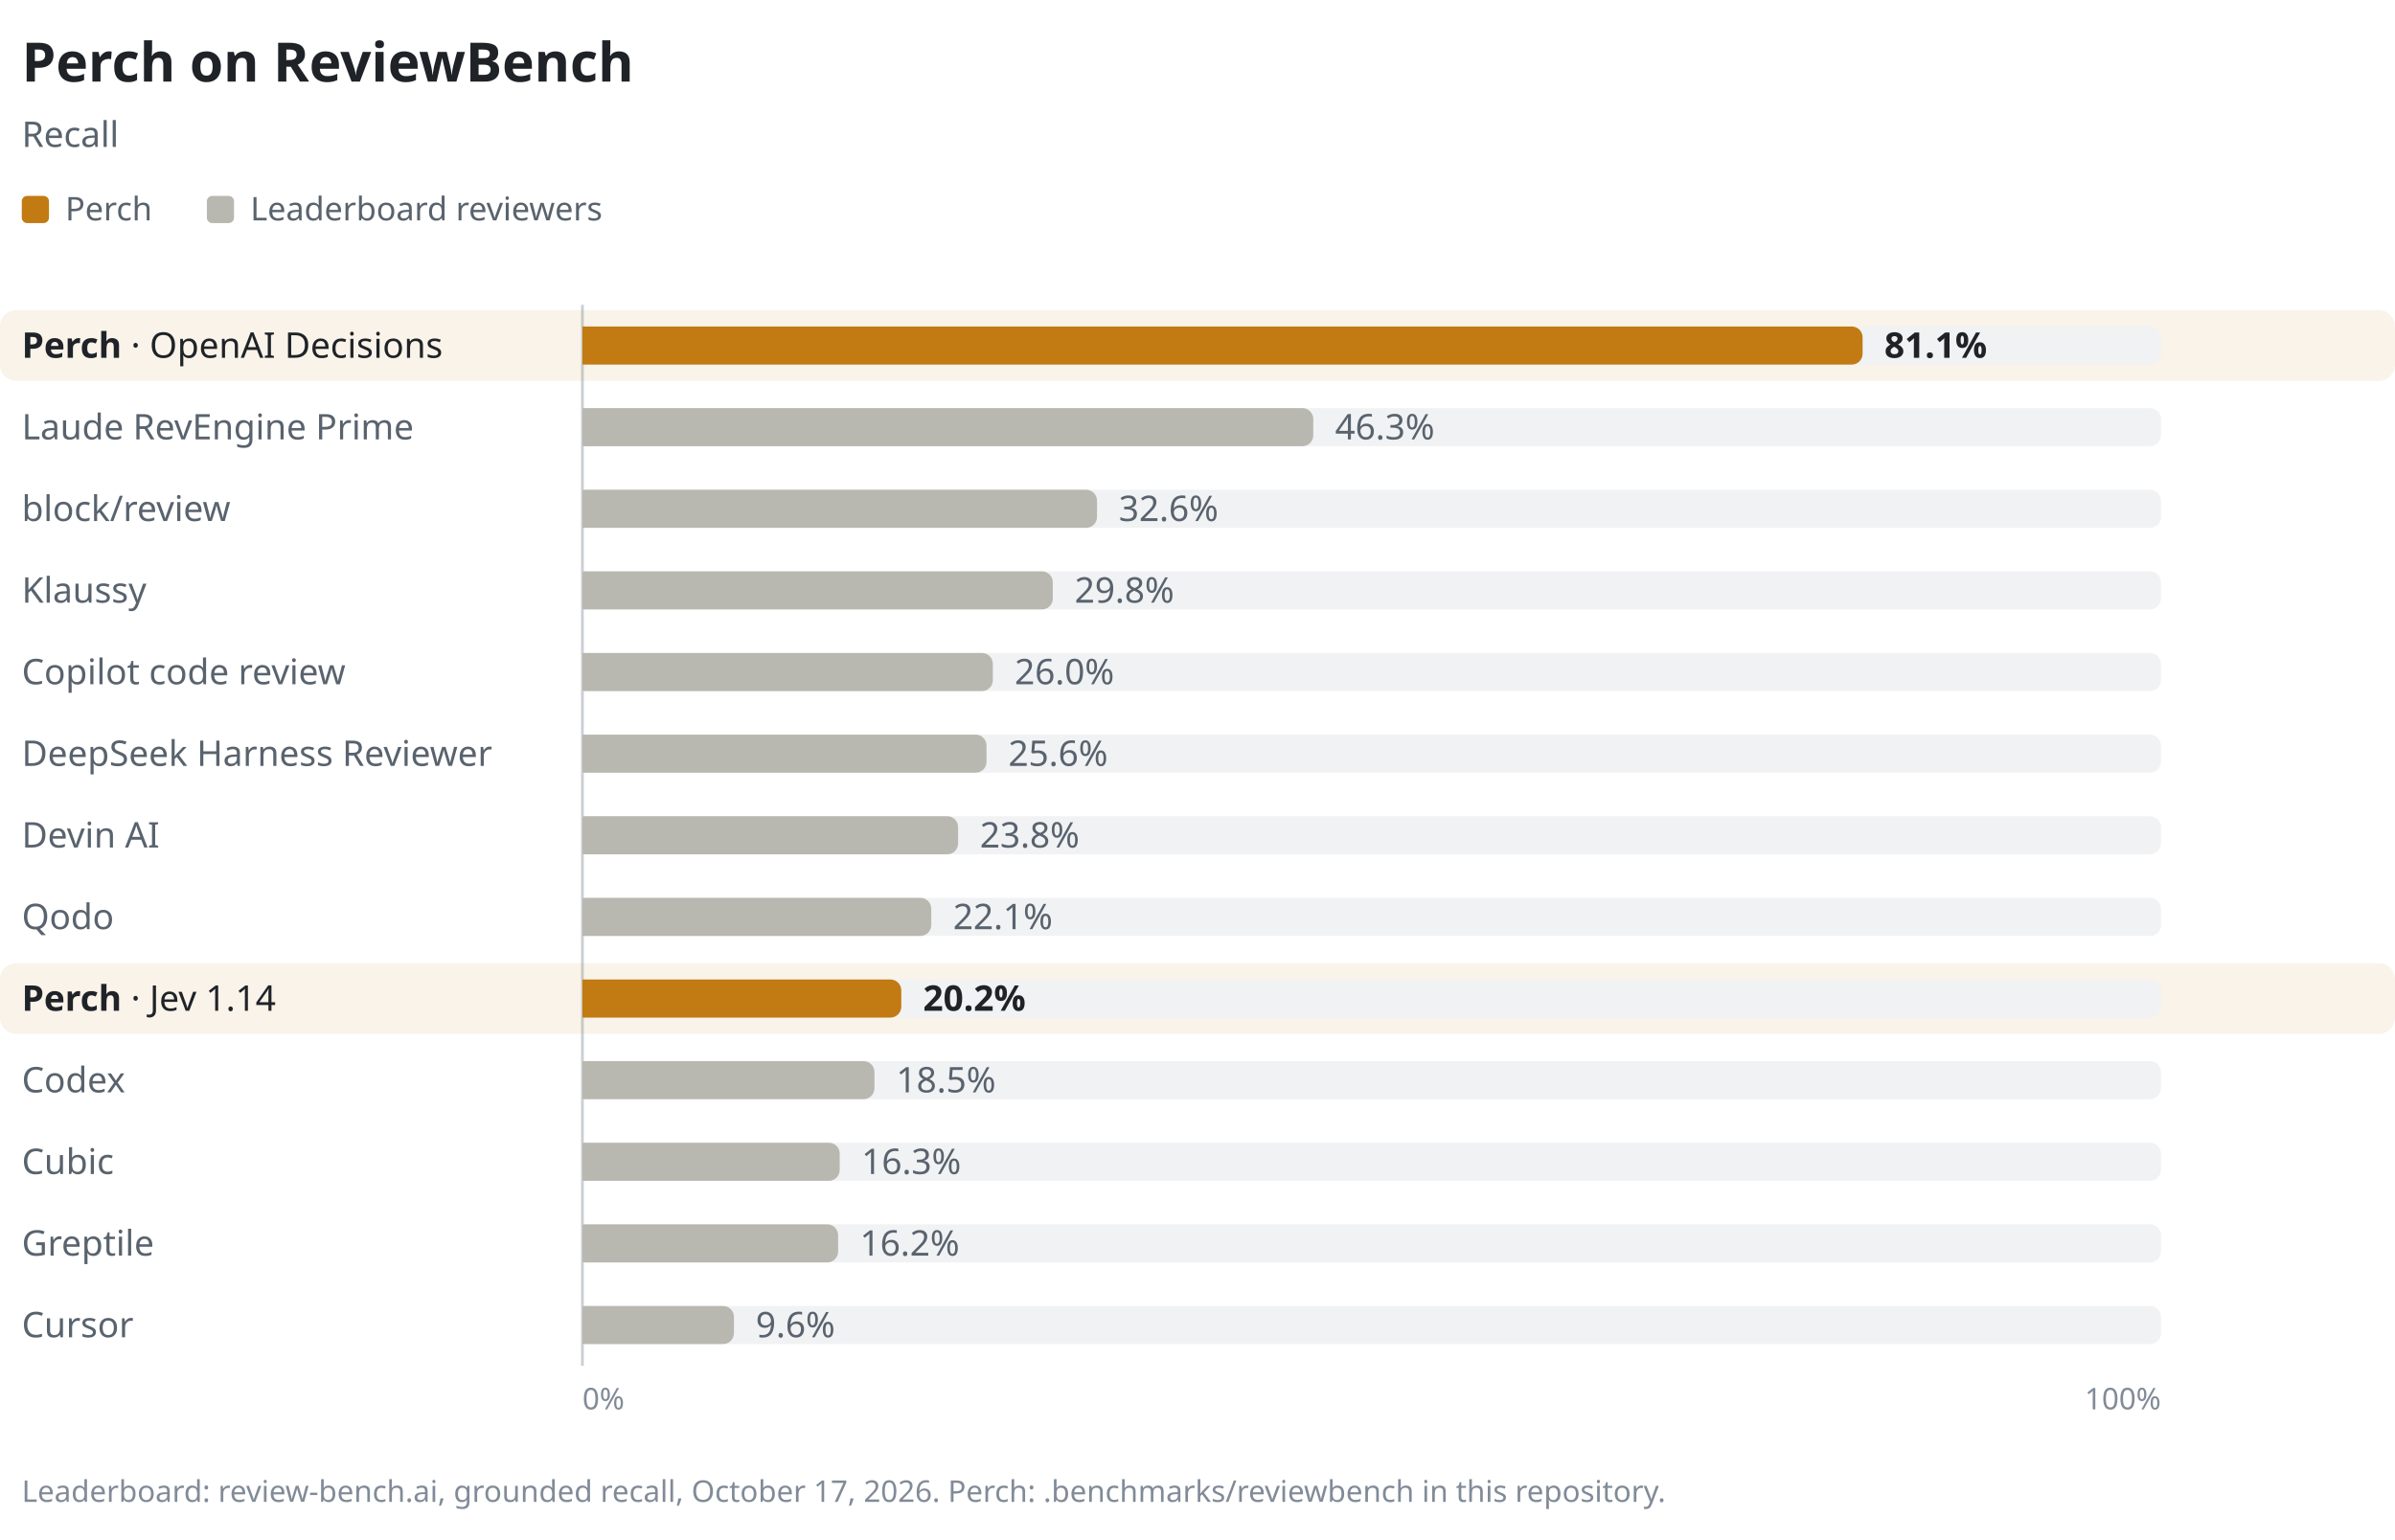
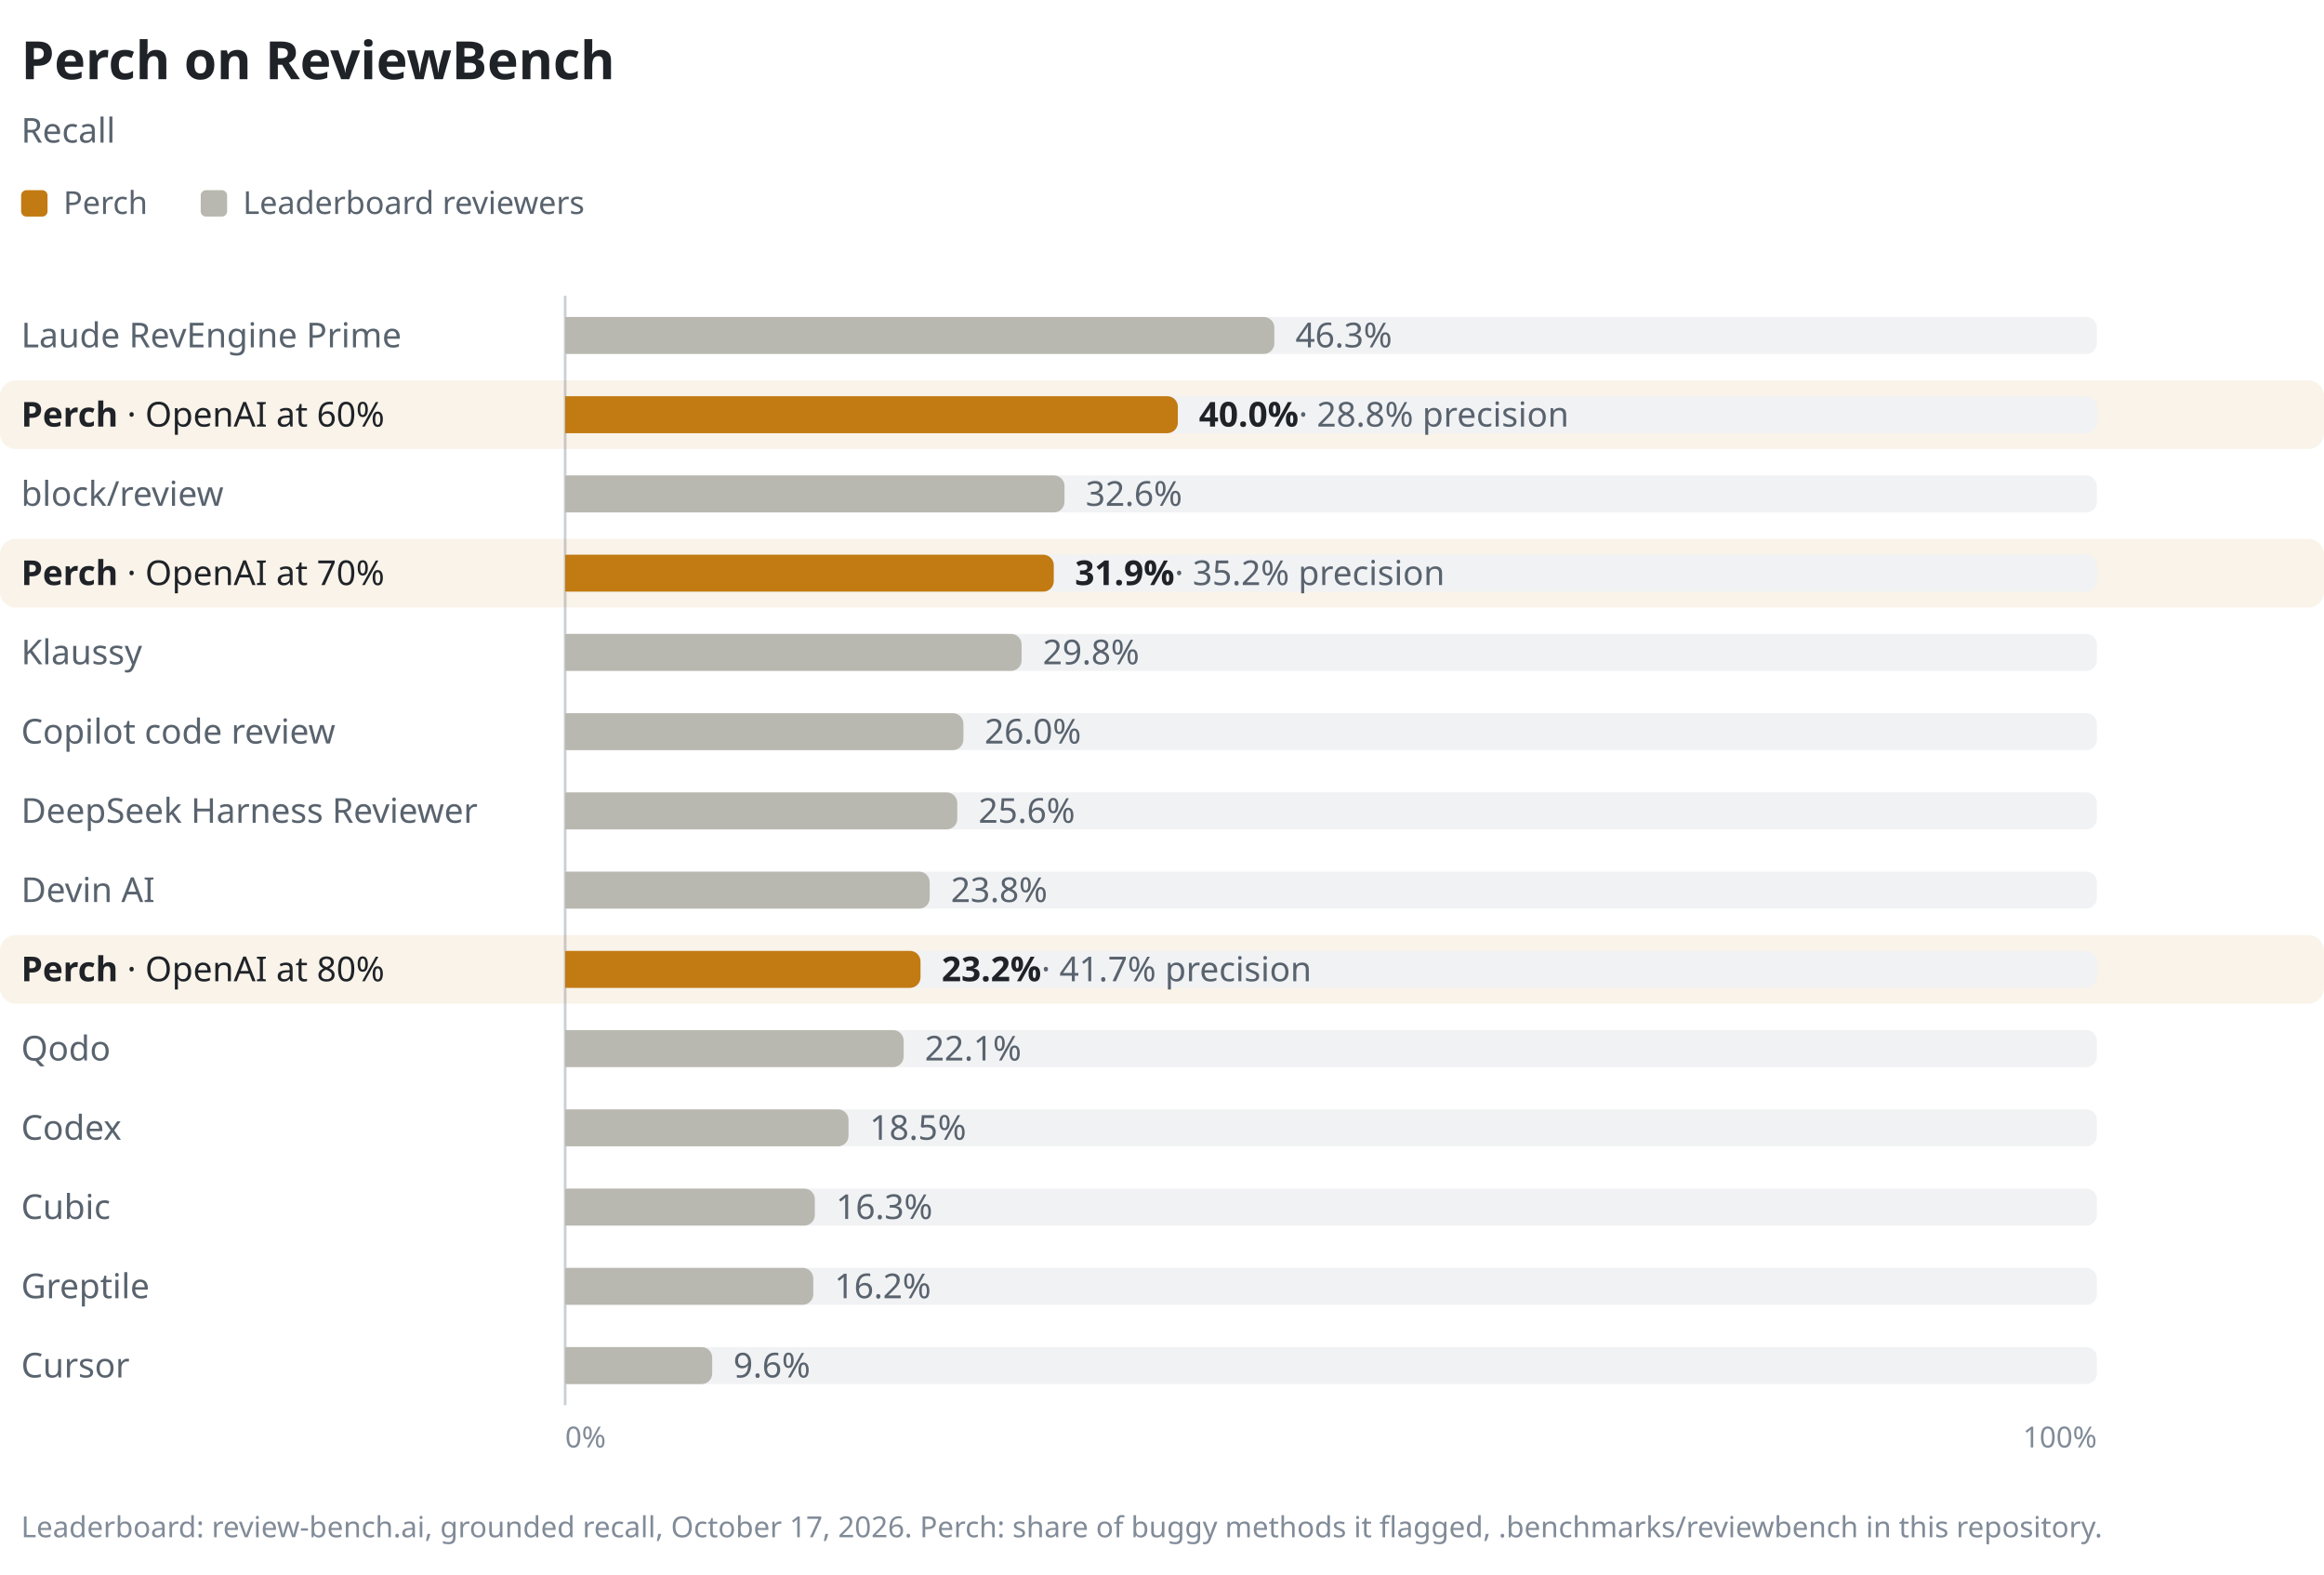
- <svg xmlns="http://www.w3.org/2000/svg" width="880" height="566" viewBox="0 0 880 566" role="img" aria-labelledby="title desc">
+ <svg xmlns="http://www.w3.org/2000/svg" width="880" height="596" viewBox="0 0 880 596" role="img" aria-labelledby="title desc">
  <style>text{font-family:-apple-system, BlinkMacSystemFont, 'Segoe UI', 'Noto Sans', Helvetica, Arial, sans-serif}.n{font-variant-numeric:tabular-nums}</style>
  <text x="8" y="30" font-size="20" font-weight="600" fill="#1f2328">Perch on ReviewBench</text>
  <text x="8" y="54" font-size="13" fill="#59636e">Recall</text>
  <rect x="8" y="72" width="10" height="10" rx="2" fill="#c27a12" />
  <text x="24" y="81" font-size="12" fill="#59636e">Perch</text>
  <rect x="76" y="72" width="10" height="10" rx="2" fill="#b9b8b0" />
  <text x="92" y="81" font-size="12" fill="#59636e">Leaderboard reviewers</text>
-   <line x1="214" y1="112" x2="214" y2="502" stroke="#c9cfd6" stroke-width="1" />
-   <text class="n" x="214" y="518" font-size="11" fill="#818b98">0%</text>
-   <text class="n" x="794" y="518" font-size="11" text-anchor="end" fill="#818b98">100%</text>
-   <rect x="0" y="114" width="880" height="26" rx="6" fill="#c27a12" fill-opacity="0.09" />
-   <text x="8" y="131.5" font-size="13" fill="#1f2328">
-     <tspan font-weight="600">Perch</tspan> · OpenAI Decisions</text>
+   <line x1="214" y1="112" x2="214" y2="532" stroke="#c9cfd6" stroke-width="1" />
+   <text class="n" x="214" y="548" font-size="11" fill="#818b98">0%</text>
+   <text class="n" x="794" y="548" font-size="11" text-anchor="end" fill="#818b98">100%</text>
+   <text x="8" y="131.5" font-size="13" fill="#59636e">Laude RevEngine Prime</text>
  <path d="M214,120h576a4,4 0 0 1 4,4v6a4,4 0 0 1 -4,4h-576z" fill="#f1f2f4" />
-   <path d="M214,120h466.38a4,4 0 0 1 4,4v6a4,4 0 0 1 -4,4h-466.38z" fill="#c27a12" />
-   <text class="n" x="692.38" y="131.5" font-size="13" font-weight="600" fill="#1f2328">81.1%</text>
-   <text x="8" y="161.5" font-size="13" fill="#59636e">Laude RevEngine Prime</text>
+   <path d="M214,120h264.54a4,4 0 0 1 4,4v6a4,4 0 0 1 -4,4h-264.54z" fill="#b9b8b0" />
+   <text class="n" x="490.54" y="131.5" font-size="13" fill="#59636e">46.3%</text>
+   <rect x="0" y="144" width="880" height="26" rx="6" fill="#c27a12" fill-opacity="0.09" />
+   <text x="8" y="161.5" font-size="13" fill="#1f2328">
+     <tspan font-weight="600">Perch</tspan> · OpenAI at 60%</text>
  <path d="M214,150h576a4,4 0 0 1 4,4v6a4,4 0 0 1 -4,4h-576z" fill="#f1f2f4" />
-   <path d="M214,150h264.54a4,4 0 0 1 4,4v6a4,4 0 0 1 -4,4h-264.54z" fill="#b9b8b0" />
-   <text class="n" x="490.54" y="161.5" font-size="13" fill="#59636e">46.3%</text>
+   <path d="M214,150h228a4,4 0 0 1 4,4v6a4,4 0 0 1 -4,4h-228z" fill="#c27a12" />
+   <text class="n" x="454" y="161.5" font-size="13" font-weight="600" fill="#1f2328">40.0%<tspan font-weight="400" fill="#59636e"> · 28.8% precision</tspan>
+   </text>
  <text x="8" y="191.5" font-size="13" fill="#59636e">block/review</text>
  <path d="M214,180h576a4,4 0 0 1 4,4v6a4,4 0 0 1 -4,4h-576z" fill="#f1f2f4" />
  <path d="M214,180h185.08a4,4 0 0 1 4,4v6a4,4 0 0 1 -4,4h-185.08z" fill="#b9b8b0" />
  <text class="n" x="411.08" y="191.5" font-size="13" fill="#59636e">32.6%</text>
-   <text x="8" y="221.5" font-size="13" fill="#59636e">Klaussy</text>
+   <rect x="0" y="204" width="880" height="26" rx="6" fill="#c27a12" fill-opacity="0.09" />
+   <text x="8" y="221.5" font-size="13" fill="#1f2328">
+     <tspan font-weight="600">Perch</tspan> · OpenAI at 70%</text>
  <path d="M214,210h576a4,4 0 0 1 4,4v6a4,4 0 0 1 -4,4h-576z" fill="#f1f2f4" />
-   <path d="M214,210h168.84a4,4 0 0 1 4,4v6a4,4 0 0 1 -4,4h-168.84z" fill="#b9b8b0" />
-   <text class="n" x="394.84" y="221.5" font-size="13" fill="#59636e">29.8%</text>
-   <text x="8" y="251.5" font-size="13" fill="#59636e">Copilot code review</text>
+   <path d="M214,210h181.02a4,4 0 0 1 4,4v6a4,4 0 0 1 -4,4h-181.02z" fill="#c27a12" />
+   <text class="n" x="407.02" y="221.5" font-size="13" font-weight="600" fill="#1f2328">31.9%<tspan font-weight="400" fill="#59636e"> · 35.2% precision</tspan>
+   </text>
+   <text x="8" y="251.5" font-size="13" fill="#59636e">Klaussy</text>
  <path d="M214,240h576a4,4 0 0 1 4,4v6a4,4 0 0 1 -4,4h-576z" fill="#f1f2f4" />
-   <path d="M214,240h146.8a4,4 0 0 1 4,4v6a4,4 0 0 1 -4,4h-146.8z" fill="#b9b8b0" />
-   <text class="n" x="372.8" y="251.5" font-size="13" fill="#59636e">26.0%</text>
-   <text x="8" y="281.5" font-size="13" fill="#59636e">DeepSeek Harness Reviewer</text>
+   <path d="M214,240h168.84a4,4 0 0 1 4,4v6a4,4 0 0 1 -4,4h-168.84z" fill="#b9b8b0" />
+   <text class="n" x="394.84" y="251.5" font-size="13" fill="#59636e">29.8%</text>
+   <text x="8" y="281.5" font-size="13" fill="#59636e">Copilot code review</text>
  <path d="M214,270h576a4,4 0 0 1 4,4v6a4,4 0 0 1 -4,4h-576z" fill="#f1f2f4" />
-   <path d="M214,270h144.48a4,4 0 0 1 4,4v6a4,4 0 0 1 -4,4h-144.48z" fill="#b9b8b0" />
-   <text class="n" x="370.48" y="281.5" font-size="13" fill="#59636e">25.6%</text>
-   <text x="8" y="311.5" font-size="13" fill="#59636e">Devin AI</text>
+   <path d="M214,270h146.8a4,4 0 0 1 4,4v6a4,4 0 0 1 -4,4h-146.8z" fill="#b9b8b0" />
+   <text class="n" x="372.8" y="281.5" font-size="13" fill="#59636e">26.0%</text>
+   <text x="8" y="311.5" font-size="13" fill="#59636e">DeepSeek Harness Reviewer</text>
  <path d="M214,300h576a4,4 0 0 1 4,4v6a4,4 0 0 1 -4,4h-576z" fill="#f1f2f4" />
-   <path d="M214,300h134.04a4,4 0 0 1 4,4v6a4,4 0 0 1 -4,4h-134.04z" fill="#b9b8b0" />
-   <text class="n" x="360.04" y="311.5" font-size="13" fill="#59636e">23.8%</text>
-   <text x="8" y="341.5" font-size="13" fill="#59636e">Qodo</text>
+   <path d="M214,300h144.48a4,4 0 0 1 4,4v6a4,4 0 0 1 -4,4h-144.48z" fill="#b9b8b0" />
+   <text class="n" x="370.48" y="311.5" font-size="13" fill="#59636e">25.6%</text>
+   <text x="8" y="341.5" font-size="13" fill="#59636e">Devin AI</text>
  <path d="M214,330h576a4,4 0 0 1 4,4v6a4,4 0 0 1 -4,4h-576z" fill="#f1f2f4" />
-   <path d="M214,330h124.18a4,4 0 0 1 4,4v6a4,4 0 0 1 -4,4h-124.18z" fill="#b9b8b0" />
-   <text class="n" x="350.18" y="341.5" font-size="13" fill="#59636e">22.1%</text>
+   <path d="M214,330h134.04a4,4 0 0 1 4,4v6a4,4 0 0 1 -4,4h-134.04z" fill="#b9b8b0" />
+   <text class="n" x="360.04" y="341.5" font-size="13" fill="#59636e">23.8%</text>
  <rect x="0" y="354" width="880" height="26" rx="6" fill="#c27a12" fill-opacity="0.09" />
  <text x="8" y="371.5" font-size="13" fill="#1f2328">
-     <tspan font-weight="600">Perch</tspan> · Jev 1.14</text>
+     <tspan font-weight="600">Perch</tspan> · OpenAI at 80%</text>
  <path d="M214,360h576a4,4 0 0 1 4,4v6a4,4 0 0 1 -4,4h-576z" fill="#f1f2f4" />
-   <path d="M214,360h113.16a4,4 0 0 1 4,4v6a4,4 0 0 1 -4,4h-113.16z" fill="#c27a12" />
-   <text class="n" x="339.16" y="371.5" font-size="13" font-weight="600" fill="#1f2328">20.2%</text>
-   <text x="8" y="401.5" font-size="13" fill="#59636e">Codex</text>
+   <path d="M214,360h130.56a4,4 0 0 1 4,4v6a4,4 0 0 1 -4,4h-130.56z" fill="#c27a12" />
+   <text class="n" x="356.56" y="371.5" font-size="13" font-weight="600" fill="#1f2328">23.2%<tspan font-weight="400" fill="#59636e"> · 41.7% precision</tspan>
+   </text>
+   <text x="8" y="401.5" font-size="13" fill="#59636e">Qodo</text>
  <path d="M214,390h576a4,4 0 0 1 4,4v6a4,4 0 0 1 -4,4h-576z" fill="#f1f2f4" />
-   <path d="M214,390h103.3a4,4 0 0 1 4,4v6a4,4 0 0 1 -4,4h-103.3z" fill="#b9b8b0" />
-   <text class="n" x="329.3" y="401.5" font-size="13" fill="#59636e">18.5%</text>
-   <text x="8" y="431.5" font-size="13" fill="#59636e">Cubic</text>
+   <path d="M214,390h124.18a4,4 0 0 1 4,4v6a4,4 0 0 1 -4,4h-124.18z" fill="#b9b8b0" />
+   <text class="n" x="350.18" y="401.5" font-size="13" fill="#59636e">22.1%</text>
+   <text x="8" y="431.5" font-size="13" fill="#59636e">Codex</text>
  <path d="M214,420h576a4,4 0 0 1 4,4v6a4,4 0 0 1 -4,4h-576z" fill="#f1f2f4" />
-   <path d="M214,420h90.54a4,4 0 0 1 4,4v6a4,4 0 0 1 -4,4h-90.54z" fill="#b9b8b0" />
-   <text class="n" x="316.54" y="431.5" font-size="13" fill="#59636e">16.3%</text>
-   <text x="8" y="461.5" font-size="13" fill="#59636e">Greptile</text>
+   <path d="M214,420h103.3a4,4 0 0 1 4,4v6a4,4 0 0 1 -4,4h-103.3z" fill="#b9b8b0" />
+   <text class="n" x="329.3" y="431.5" font-size="13" fill="#59636e">18.5%</text>
+   <text x="8" y="461.5" font-size="13" fill="#59636e">Cubic</text>
  <path d="M214,450h576a4,4 0 0 1 4,4v6a4,4 0 0 1 -4,4h-576z" fill="#f1f2f4" />
-   <path d="M214,450h89.96a4,4 0 0 1 4,4v6a4,4 0 0 1 -4,4h-89.96z" fill="#b9b8b0" />
-   <text class="n" x="315.96" y="461.5" font-size="13" fill="#59636e">16.2%</text>
-   <text x="8" y="491.5" font-size="13" fill="#59636e">Cursor</text>
+   <path d="M214,450h90.54a4,4 0 0 1 4,4v6a4,4 0 0 1 -4,4h-90.54z" fill="#b9b8b0" />
+   <text class="n" x="316.54" y="461.5" font-size="13" fill="#59636e">16.3%</text>
+   <text x="8" y="491.5" font-size="13" fill="#59636e">Greptile</text>
  <path d="M214,480h576a4,4 0 0 1 4,4v6a4,4 0 0 1 -4,4h-576z" fill="#f1f2f4" />
-   <path d="M214,480h51.68a4,4 0 0 1 4,4v6a4,4 0 0 1 -4,4h-51.68z" fill="#b9b8b0" />
-   <text class="n" x="277.68" y="491.5" font-size="13" fill="#59636e">9.6%</text>
-   <text x="8" y="552" font-size="11" fill="#818b98">Leaderboard: review-bench.ai, grounded recall, October 17, 2026. Perch: .benchmarks/reviewbench in this repository.</text>
+   <path d="M214,480h89.96a4,4 0 0 1 4,4v6a4,4 0 0 1 -4,4h-89.96z" fill="#b9b8b0" />
+   <text class="n" x="315.96" y="491.5" font-size="13" fill="#59636e">16.2%</text>
+   <text x="8" y="521.5" font-size="13" fill="#59636e">Cursor</text>
+   <path d="M214,510h576a4,4 0 0 1 4,4v6a4,4 0 0 1 -4,4h-576z" fill="#f1f2f4" />
+   <path d="M214,510h51.68a4,4 0 0 1 4,4v6a4,4 0 0 1 -4,4h-51.68z" fill="#b9b8b0" />
+   <text class="n" x="277.68" y="521.5" font-size="13" fill="#59636e">9.6%</text>
+   <text x="8" y="582" font-size="11" fill="#818b98">Leaderboard: review-bench.ai, grounded recall, October 17, 2026. Perch: share of buggy methods it flagged, .benchmarks/reviewbench in this repository.</text>
</svg>
